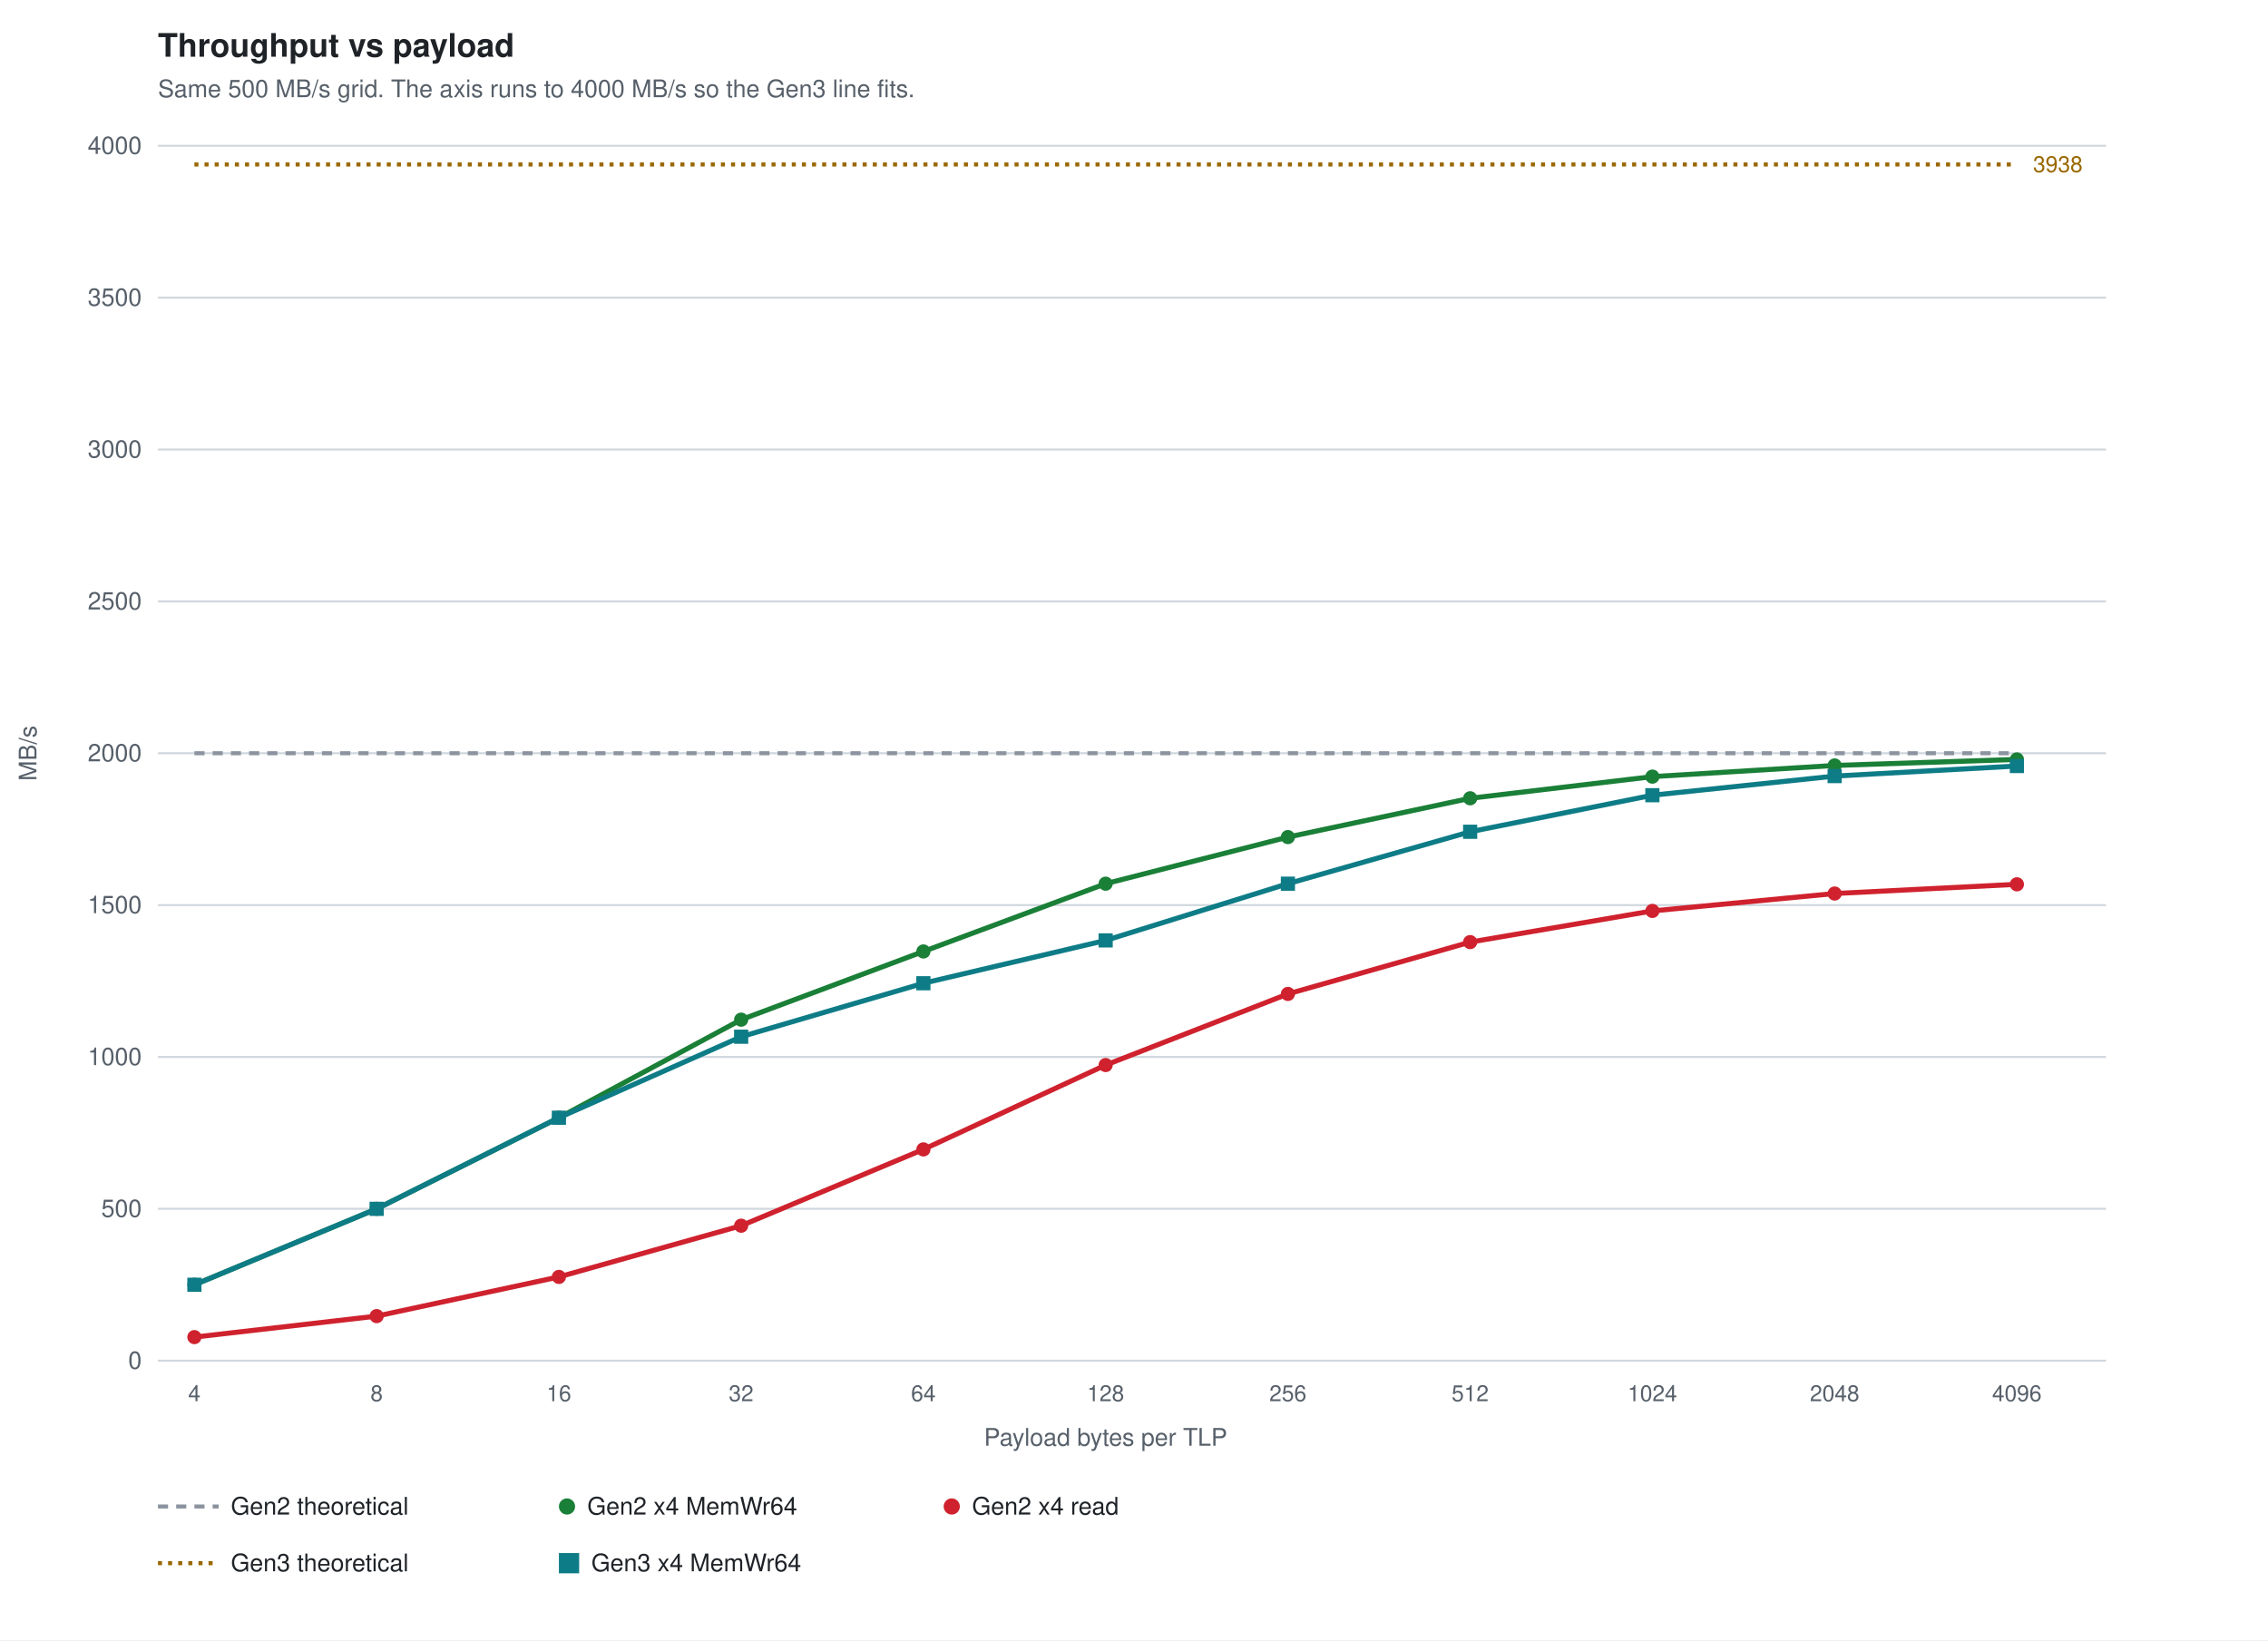
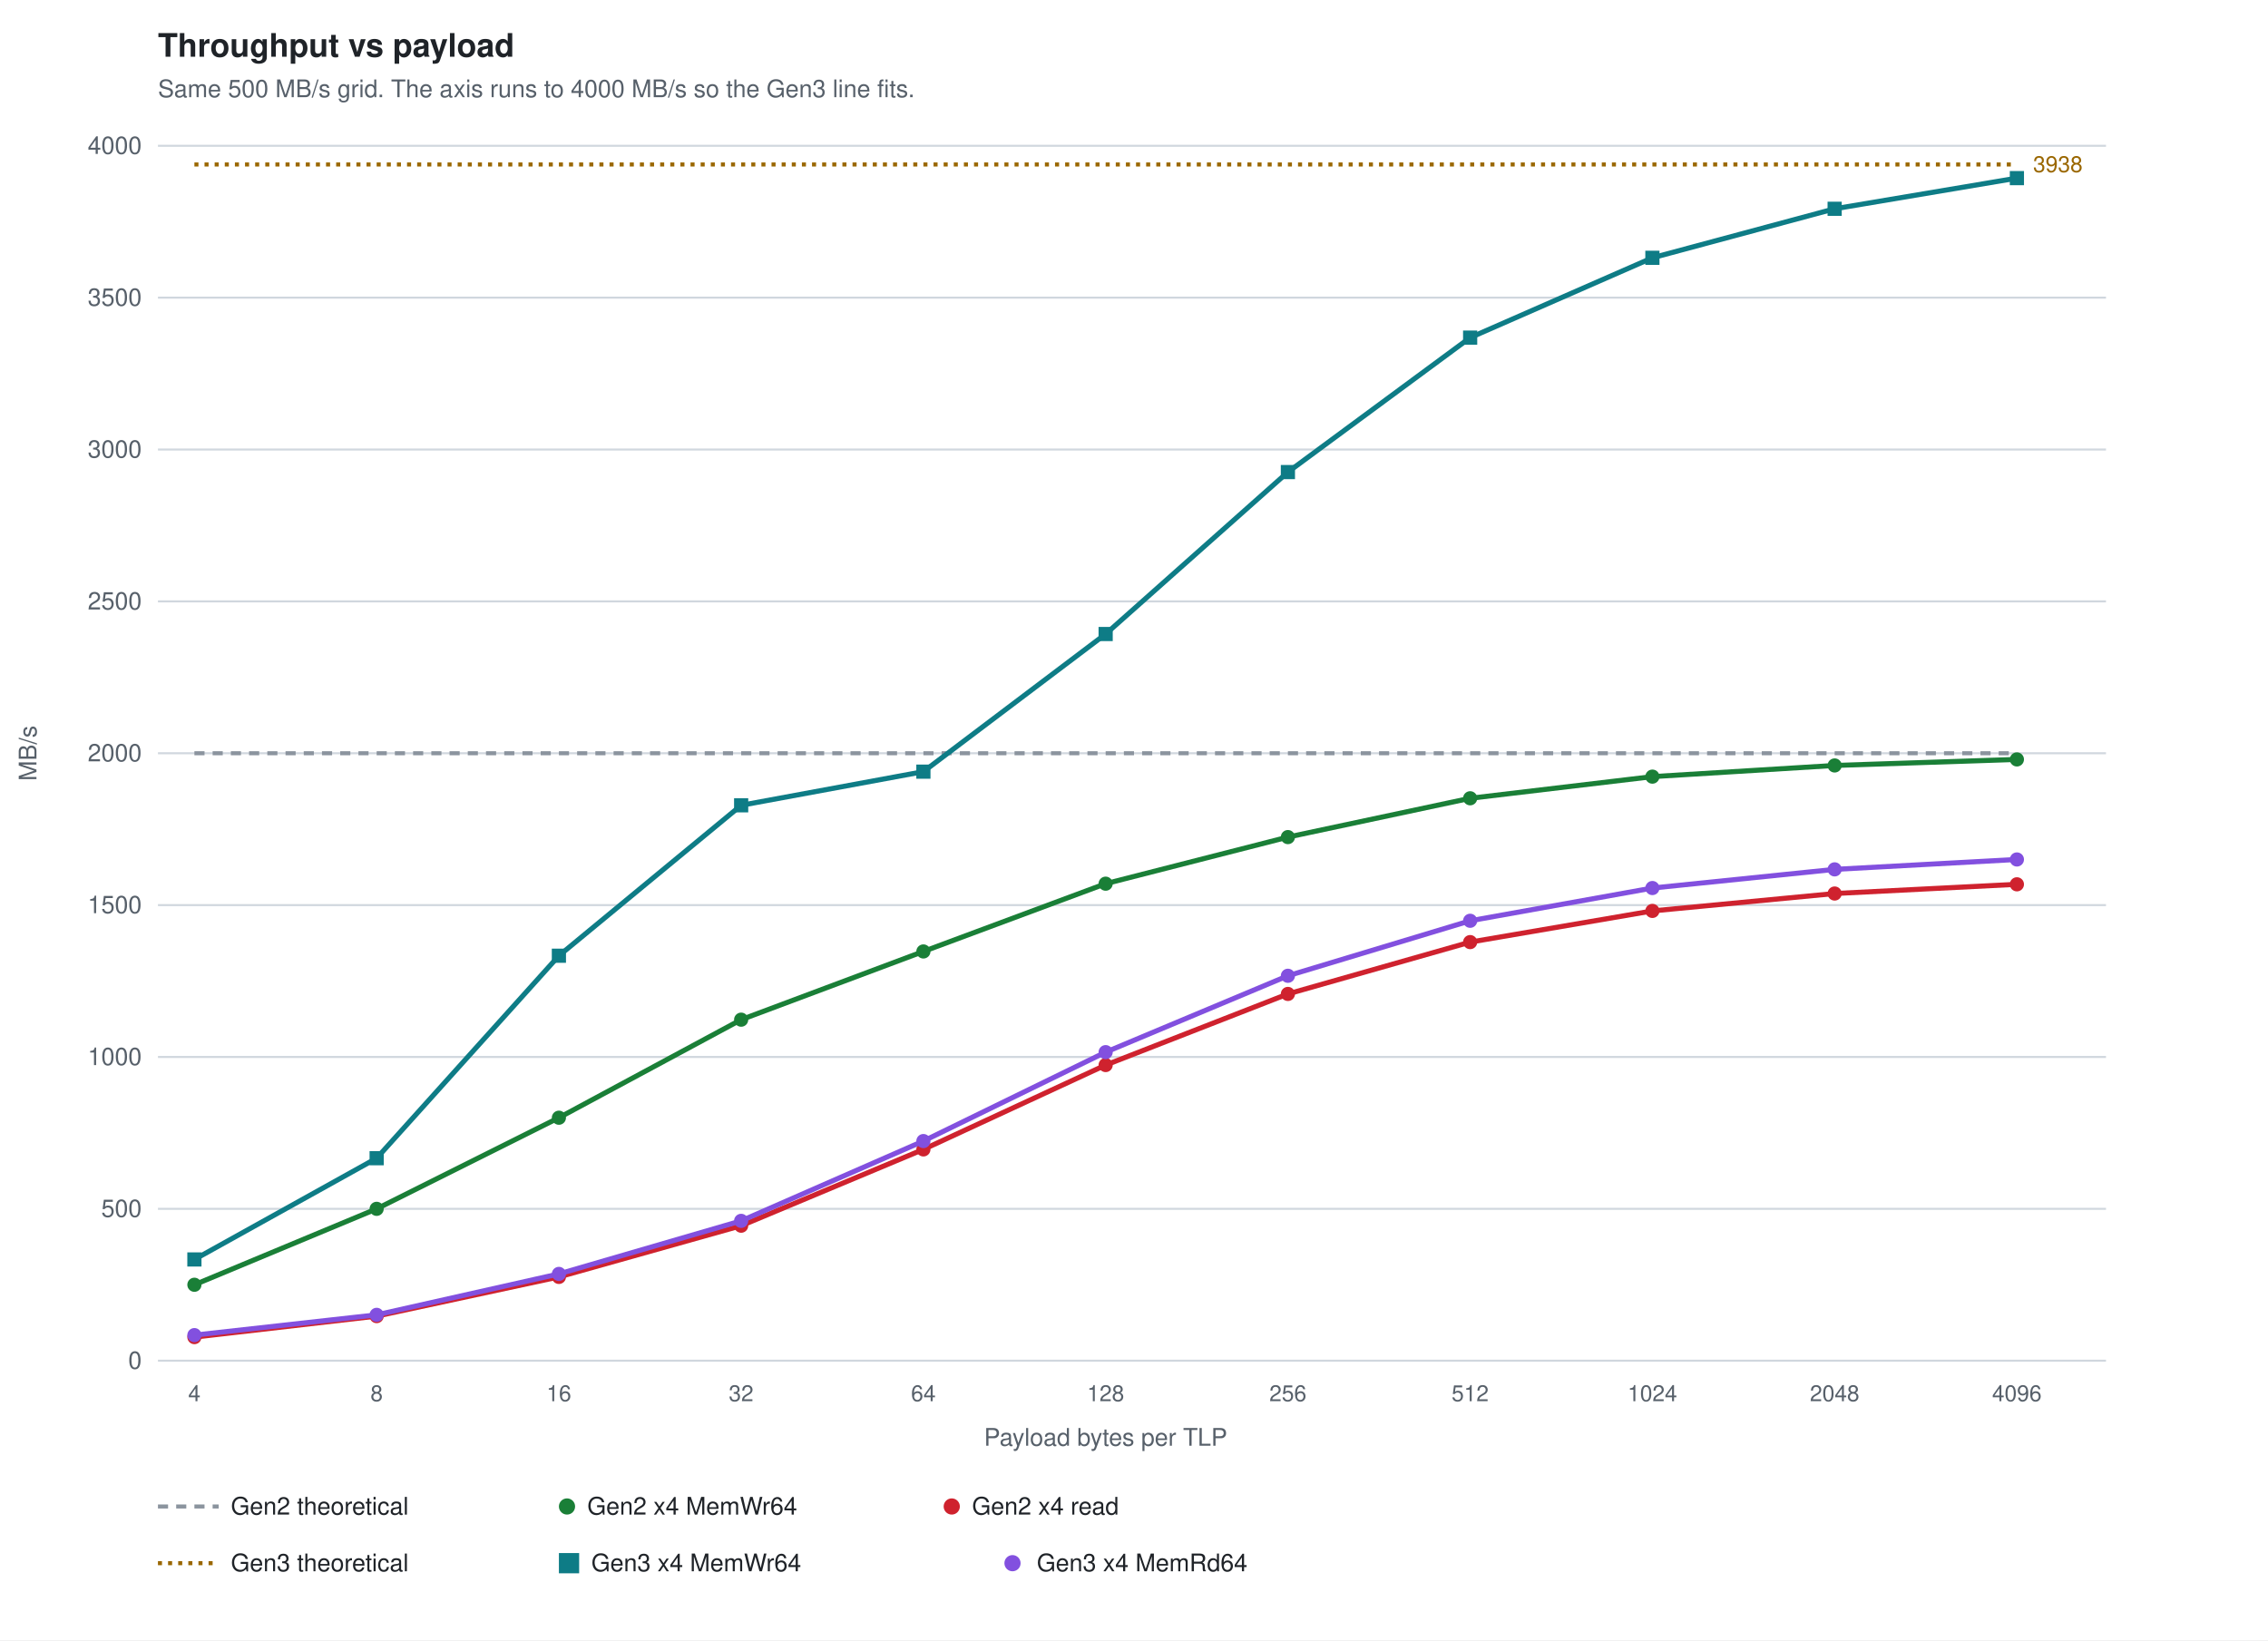
<svg xmlns="http://www.w3.org/2000/svg" viewBox="0 0 1120 810" role="img" aria-labelledby="title desc">
  <rect width="1120" height="810" fill="#ffffff" />
  <text x="78" y="28" fill="#1f2328" font-family="Segoe UI, Helvetica, Arial, sans-serif" font-size="16" font-weight="600">Throughput vs payload</text>
  <text x="78" y="48" fill="#57606a" font-family="Segoe UI, Helvetica, Arial, sans-serif" font-size="12">Same 500 MB/s grid. The axis runs to 4000 MB/s so the Gen3 line fits.</text>
  <g fill="none" stroke="#d0d7de" stroke-width="1">
    <line x1="78" y1="72" x2="1040" y2="72" />
    <line x1="78" y1="147" x2="1040" y2="147" />
    <line x1="78" y1="222" x2="1040" y2="222" />
    <line x1="78" y1="297" x2="1040" y2="297" />
    <line x1="78" y1="372" x2="1040" y2="372" />
    <line x1="78" y1="447" x2="1040" y2="447" />
    <line x1="78" y1="522" x2="1040" y2="522" />
    <line x1="78" y1="597" x2="1040" y2="597" />
    <line x1="78" y1="672" x2="1040" y2="672" />
  </g>
  <g fill="#57606a" font-family="Segoe UI, Helvetica, Arial, sans-serif" font-size="12" text-anchor="end">
    <text x="70" y="76">4000</text>
    <text x="70" y="151">3500</text>
    <text x="70" y="226">3000</text>
    <text x="70" y="301">2500</text>
    <text x="70" y="376">2000</text>
    <text x="70" y="451">1500</text>
    <text x="70" y="526">1000</text>
    <text x="70" y="601">500</text>
    <text x="70" y="676">0</text>
  </g>
  <text x="18" y="372" fill="#57606a" font-family="Segoe UI, Helvetica, Arial, sans-serif" font-size="12" text-anchor="middle" transform="rotate(-90 18 372)">MB/s</text>
  <line x1="96" y1="372" x2="996" y2="372" fill="none" stroke="#8b949e" stroke-width="2" stroke-dasharray="5 4" />
  <line x1="96" y1="81.23" x2="996" y2="81.23" fill="none" stroke="#9a6700" stroke-width="2" stroke-dasharray="2 3" />
  <text x="1004" y="85" fill="#9a6700" font-family="Segoe UI, Helvetica, Arial, sans-serif" font-size="11">3938</text>
  <polyline fill="none" stroke="#1a7f37" stroke-width="2.5" stroke-linejoin="round" stroke-linecap="round" points="96,634.50 186,597.00 276,552.00 366,503.58 456,469.89 546,436.42 636,413.41 726,394.24 816,383.55 906,378.03 996,375.05" />
  <g fill="#1a7f37">
    <circle cx="96" cy="634.50" r="3.5" />
    <circle cx="186" cy="597.00" r="3.5" />
    <circle cx="276" cy="552.00" r="3.5" />
    <circle cx="366" cy="503.58" r="3.5" />
    <circle cx="456" cy="469.89" r="3.5" />
    <circle cx="546" cy="436.42" r="3.5" />
    <circle cx="636" cy="413.41" r="3.5" />
    <circle cx="726" cy="394.24" r="3.5" />
    <circle cx="816" cy="383.55" r="3.5" />
    <circle cx="906" cy="378.03" r="3.5" />
    <circle cx="996" cy="375.05" r="3.5" />
  </g>
  <polyline fill="none" stroke="#cf222e" stroke-width="2.5" stroke-linejoin="round" stroke-linecap="round" points="96,660.35 186,649.98 276,630.62 366,605.33 456,567.65 546,525.99 636,490.87 726,465.27 816,449.87 906,441.28 996,436.73" />
  <g fill="#cf222e">
    <circle cx="96" cy="660.35" r="3.5" />
    <circle cx="186" cy="649.98" r="3.5" />
    <circle cx="276" cy="630.62" r="3.5" />
    <circle cx="366" cy="605.33" r="3.5" />
    <circle cx="456" cy="567.65" r="3.5" />
    <circle cx="546" cy="525.99" r="3.5" />
    <circle cx="636" cy="490.87" r="3.5" />
    <circle cx="726" cy="465.27" r="3.5" />
    <circle cx="816" cy="449.87" r="3.5" />
    <circle cx="906" cy="441.28" r="3.5" />
    <circle cx="996" cy="436.73" r="3.5" />
  </g>
-   <polyline fill="none" stroke="#0e7c86" stroke-width="2.5" stroke-linejoin="round" stroke-linecap="round" points="96,634.50 186,597.00 276,552.00 366,512.00 456,485.59 546,464.43 636,436.42 726,410.78 816,392.73 906,383.28 996,378.31" />
+   <polyline fill="none" stroke="#0e7c86" stroke-width="2.5" stroke-linejoin="round" stroke-linecap="round" points="96,622.00 186,572.00 276,472.00 366,397.71 456,381.09 546,313.12 636,233.14 726,166.74 816,127.32 906,103.11 996,87.97" />
  <g fill="#0e7c86">
-     <rect x="92.5" y="631.00" width="7" height="7" />
-     <rect x="182.5" y="593.50" width="7" height="7" />
-     <rect x="272.5" y="548.50" width="7" height="7" />
-     <rect x="362.5" y="508.50" width="7" height="7" />
-     <rect x="452.5" y="482.09" width="7" height="7" />
-     <rect x="542.5" y="460.93" width="7" height="7" />
-     <rect x="632.5" y="432.92" width="7" height="7" />
-     <rect x="722.5" y="407.28" width="7" height="7" />
-     <rect x="812.5" y="389.23" width="7" height="7" />
-     <rect x="902.5" y="379.78" width="7" height="7" />
-     <rect x="992.5" y="374.81" width="7" height="7" />
+     <rect x="92.5" y="618.50" width="7" height="7" />
+     <rect x="182.5" y="568.50" width="7" height="7" />
+     <rect x="272.5" y="468.50" width="7" height="7" />
+     <rect x="362.5" y="394.21" width="7" height="7" />
+     <rect x="452.5" y="377.59" width="7" height="7" />
+     <rect x="542.5" y="309.62" width="7" height="7" />
+     <rect x="632.5" y="229.64" width="7" height="7" />
+     <rect x="722.5" y="163.24" width="7" height="7" />
+     <rect x="812.5" y="123.82" width="7" height="7" />
+     <rect x="902.5" y="99.61" width="7" height="7" />
+     <rect x="992.5" y="84.47" width="7" height="7" />
+   </g>
+   <polyline fill="none" stroke="#8250df" stroke-width="2.5" stroke-linejoin="round" stroke-linecap="round" points="96,659.37 186,649.36 276,629.14 366,602.94 456,563.53 546,519.62 636,481.90 726,454.74 816,438.57 906,429.35 996,424.46" />
+   <g fill="#8250df">
+     <circle cx="96" cy="659.37" r="3.5" />
+     <circle cx="186" cy="649.36" r="3.5" />
+     <circle cx="276" cy="629.14" r="3.5" />
+     <circle cx="366" cy="602.94" r="3.5" />
+     <circle cx="456" cy="563.53" r="3.5" />
+     <circle cx="546" cy="519.62" r="3.5" />
+     <circle cx="636" cy="481.90" r="3.5" />
+     <circle cx="726" cy="454.74" r="3.5" />
+     <circle cx="816" cy="438.57" r="3.5" />
+     <circle cx="906" cy="429.35" r="3.5" />
+     <circle cx="996" cy="424.46" r="3.5" />
  </g>
  <g fill="#57606a" font-family="Segoe UI, Helvetica, Arial, sans-serif" font-size="11" text-anchor="middle">
    <text x="96" y="692">4</text>
    <text x="186" y="692">8</text>
    <text x="276" y="692">16</text>
    <text x="366" y="692">32</text>
    <text x="456" y="692">64</text>
    <text x="546" y="692">128</text>
    <text x="636" y="692">256</text>
    <text x="726" y="692">512</text>
    <text x="816" y="692">1024</text>
    <text x="906" y="692">2048</text>
    <text x="996" y="692">4096</text>
  </g>
  <text x="546" y="714" fill="#57606a" font-family="Segoe UI, Helvetica, Arial, sans-serif" font-size="12" text-anchor="middle">Payload bytes per TLP</text>
  <g font-family="Segoe UI, Helvetica, Arial, sans-serif" font-size="12" fill="#1f2328">
    <line x1="78" y1="744" x2="108" y2="744" stroke="#8b949e" stroke-width="2" stroke-dasharray="5 4" />
    <text x="114" y="748">Gen2 theoretical</text>
    <circle cx="280" cy="744" r="4" fill="#1a7f37" />
    <text x="290" y="748">Gen2 x4 MemWr64</text>
    <circle cx="470" cy="744" r="4" fill="#cf222e" />
    <text x="480" y="748">Gen2 x4 read</text>
    <line x1="78" y1="772" x2="108" y2="772" stroke="#9a6700" stroke-width="2" stroke-dasharray="2 3" />
    <text x="114" y="776">Gen3 theoretical</text>
    <rect x="276" y="767" width="10" height="10" fill="#0e7c86" />
    <text x="292" y="776">Gen3 x4 MemWr64</text>
+     <circle cx="500" cy="772" r="4" fill="#8250df" />
+     <text x="512" y="776">Gen3 x4 MemRd64</text>
  </g>
</svg>
